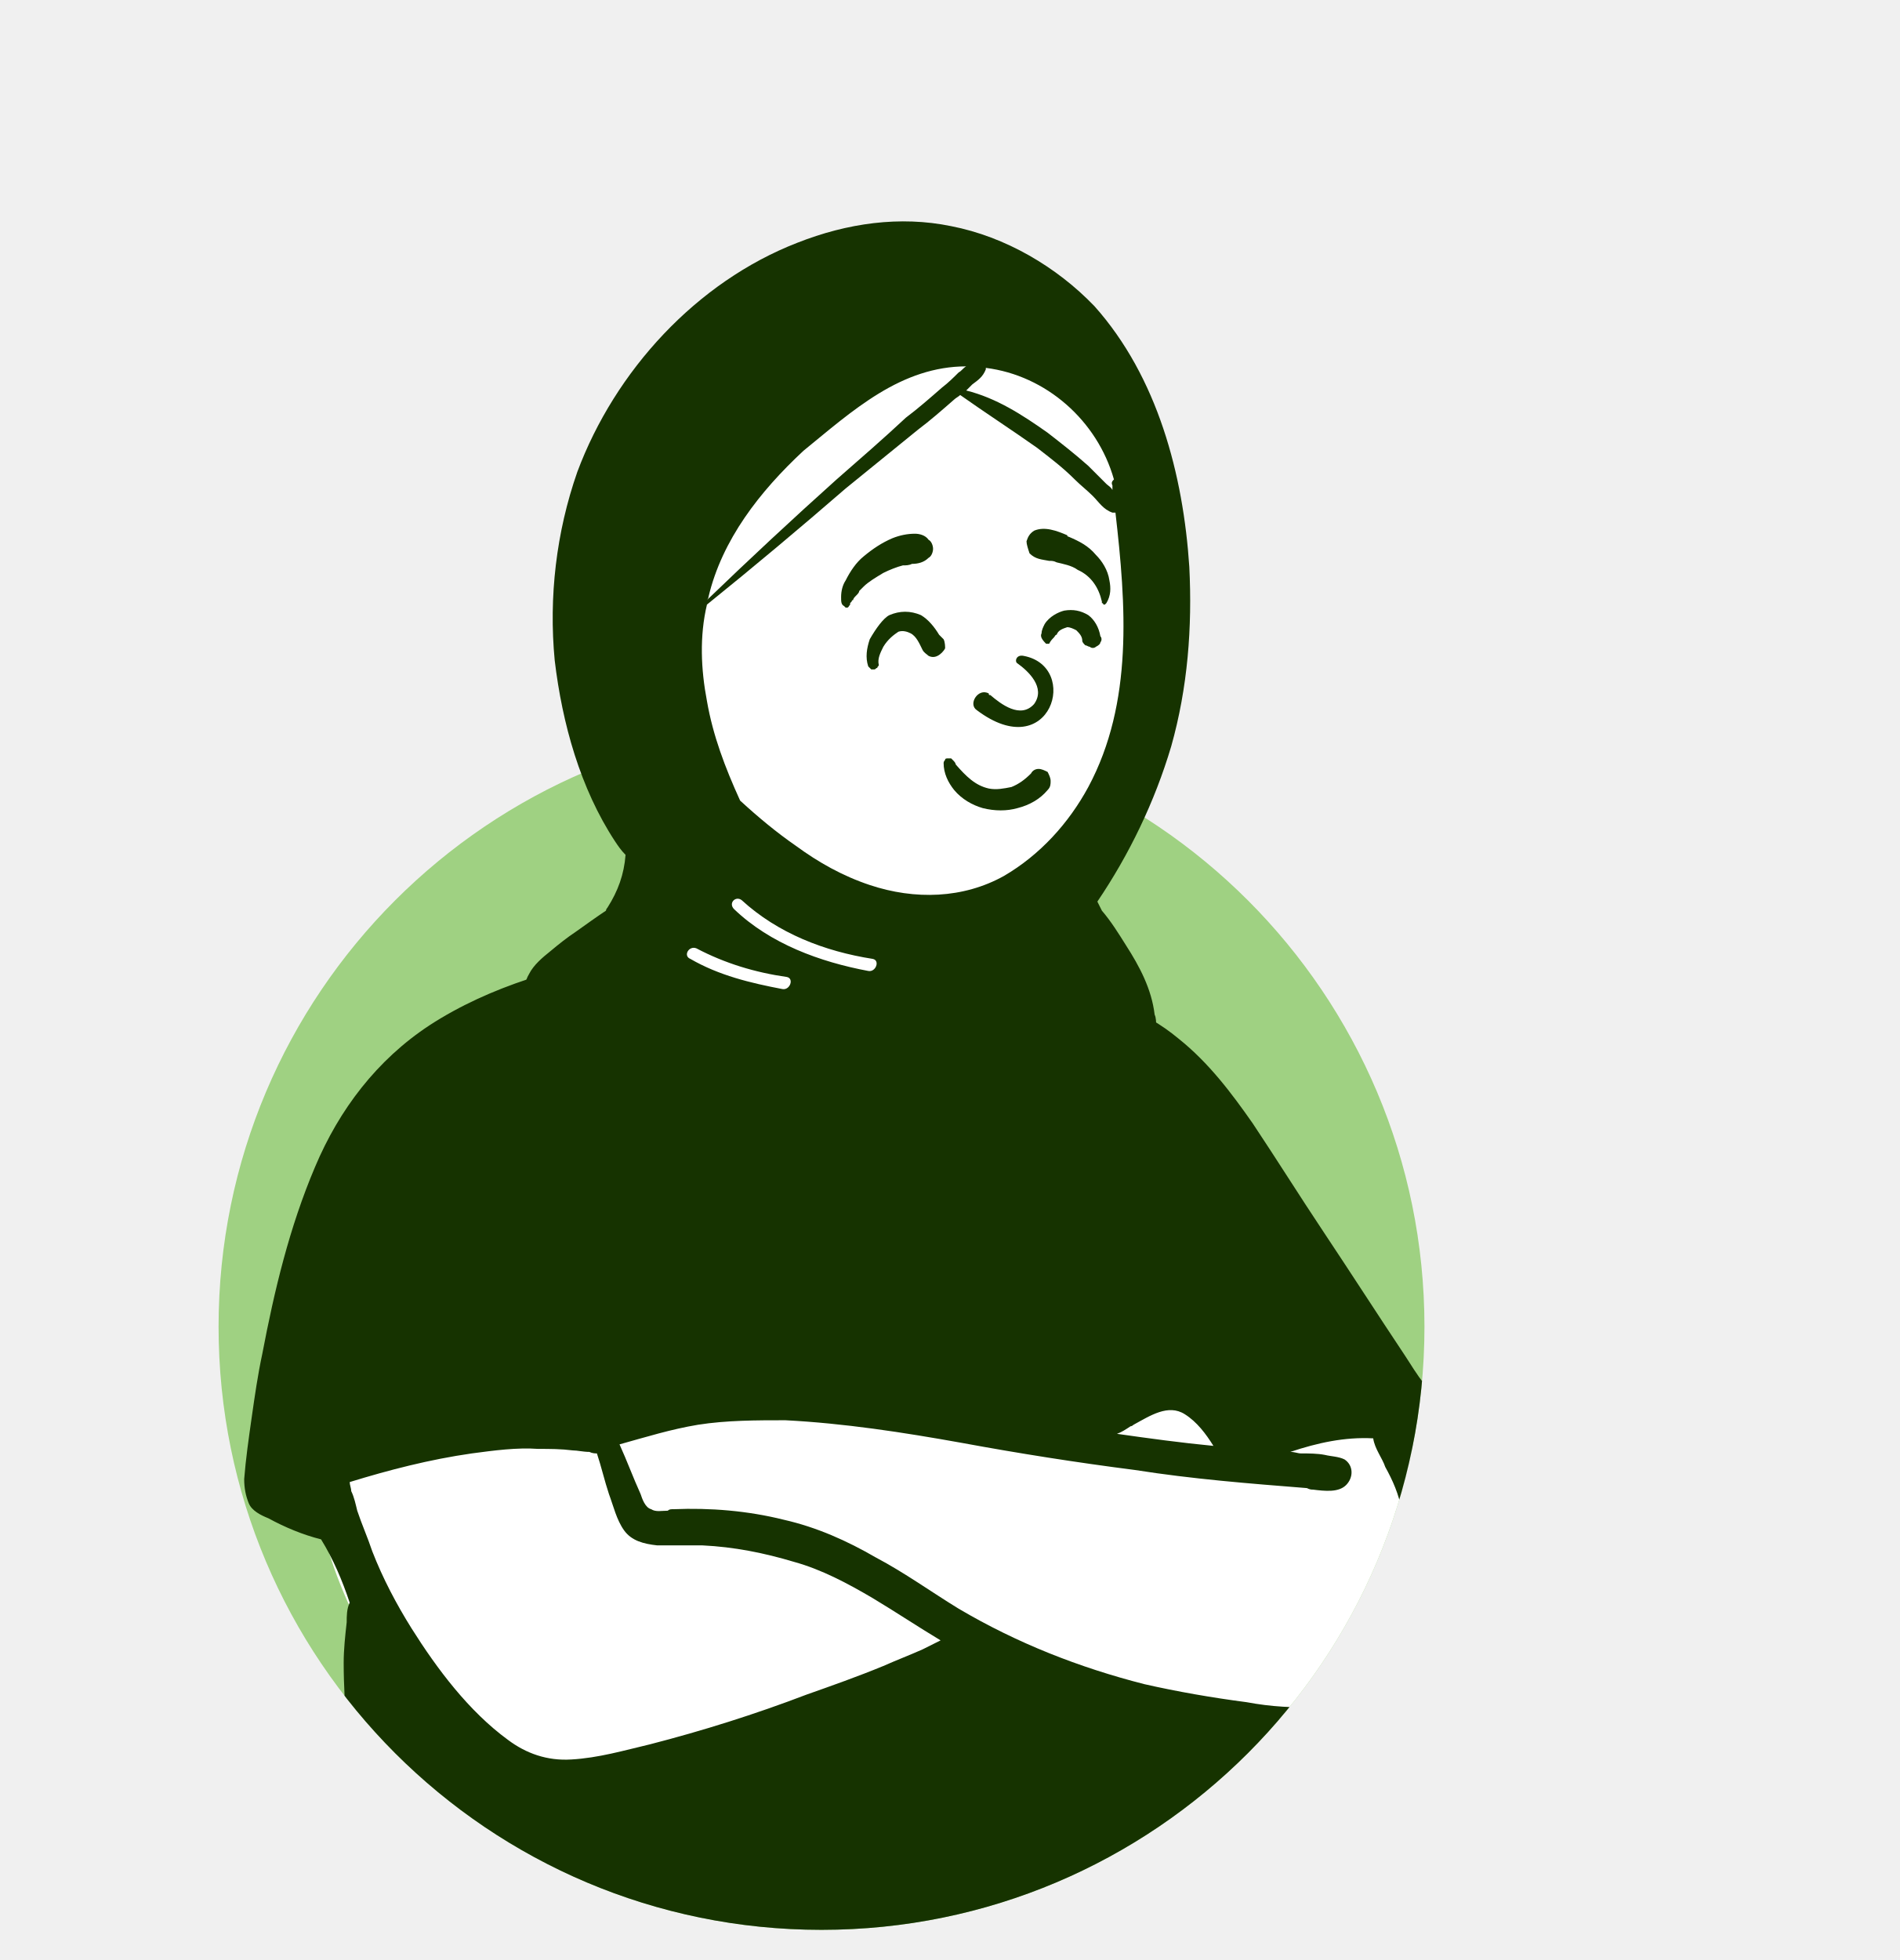
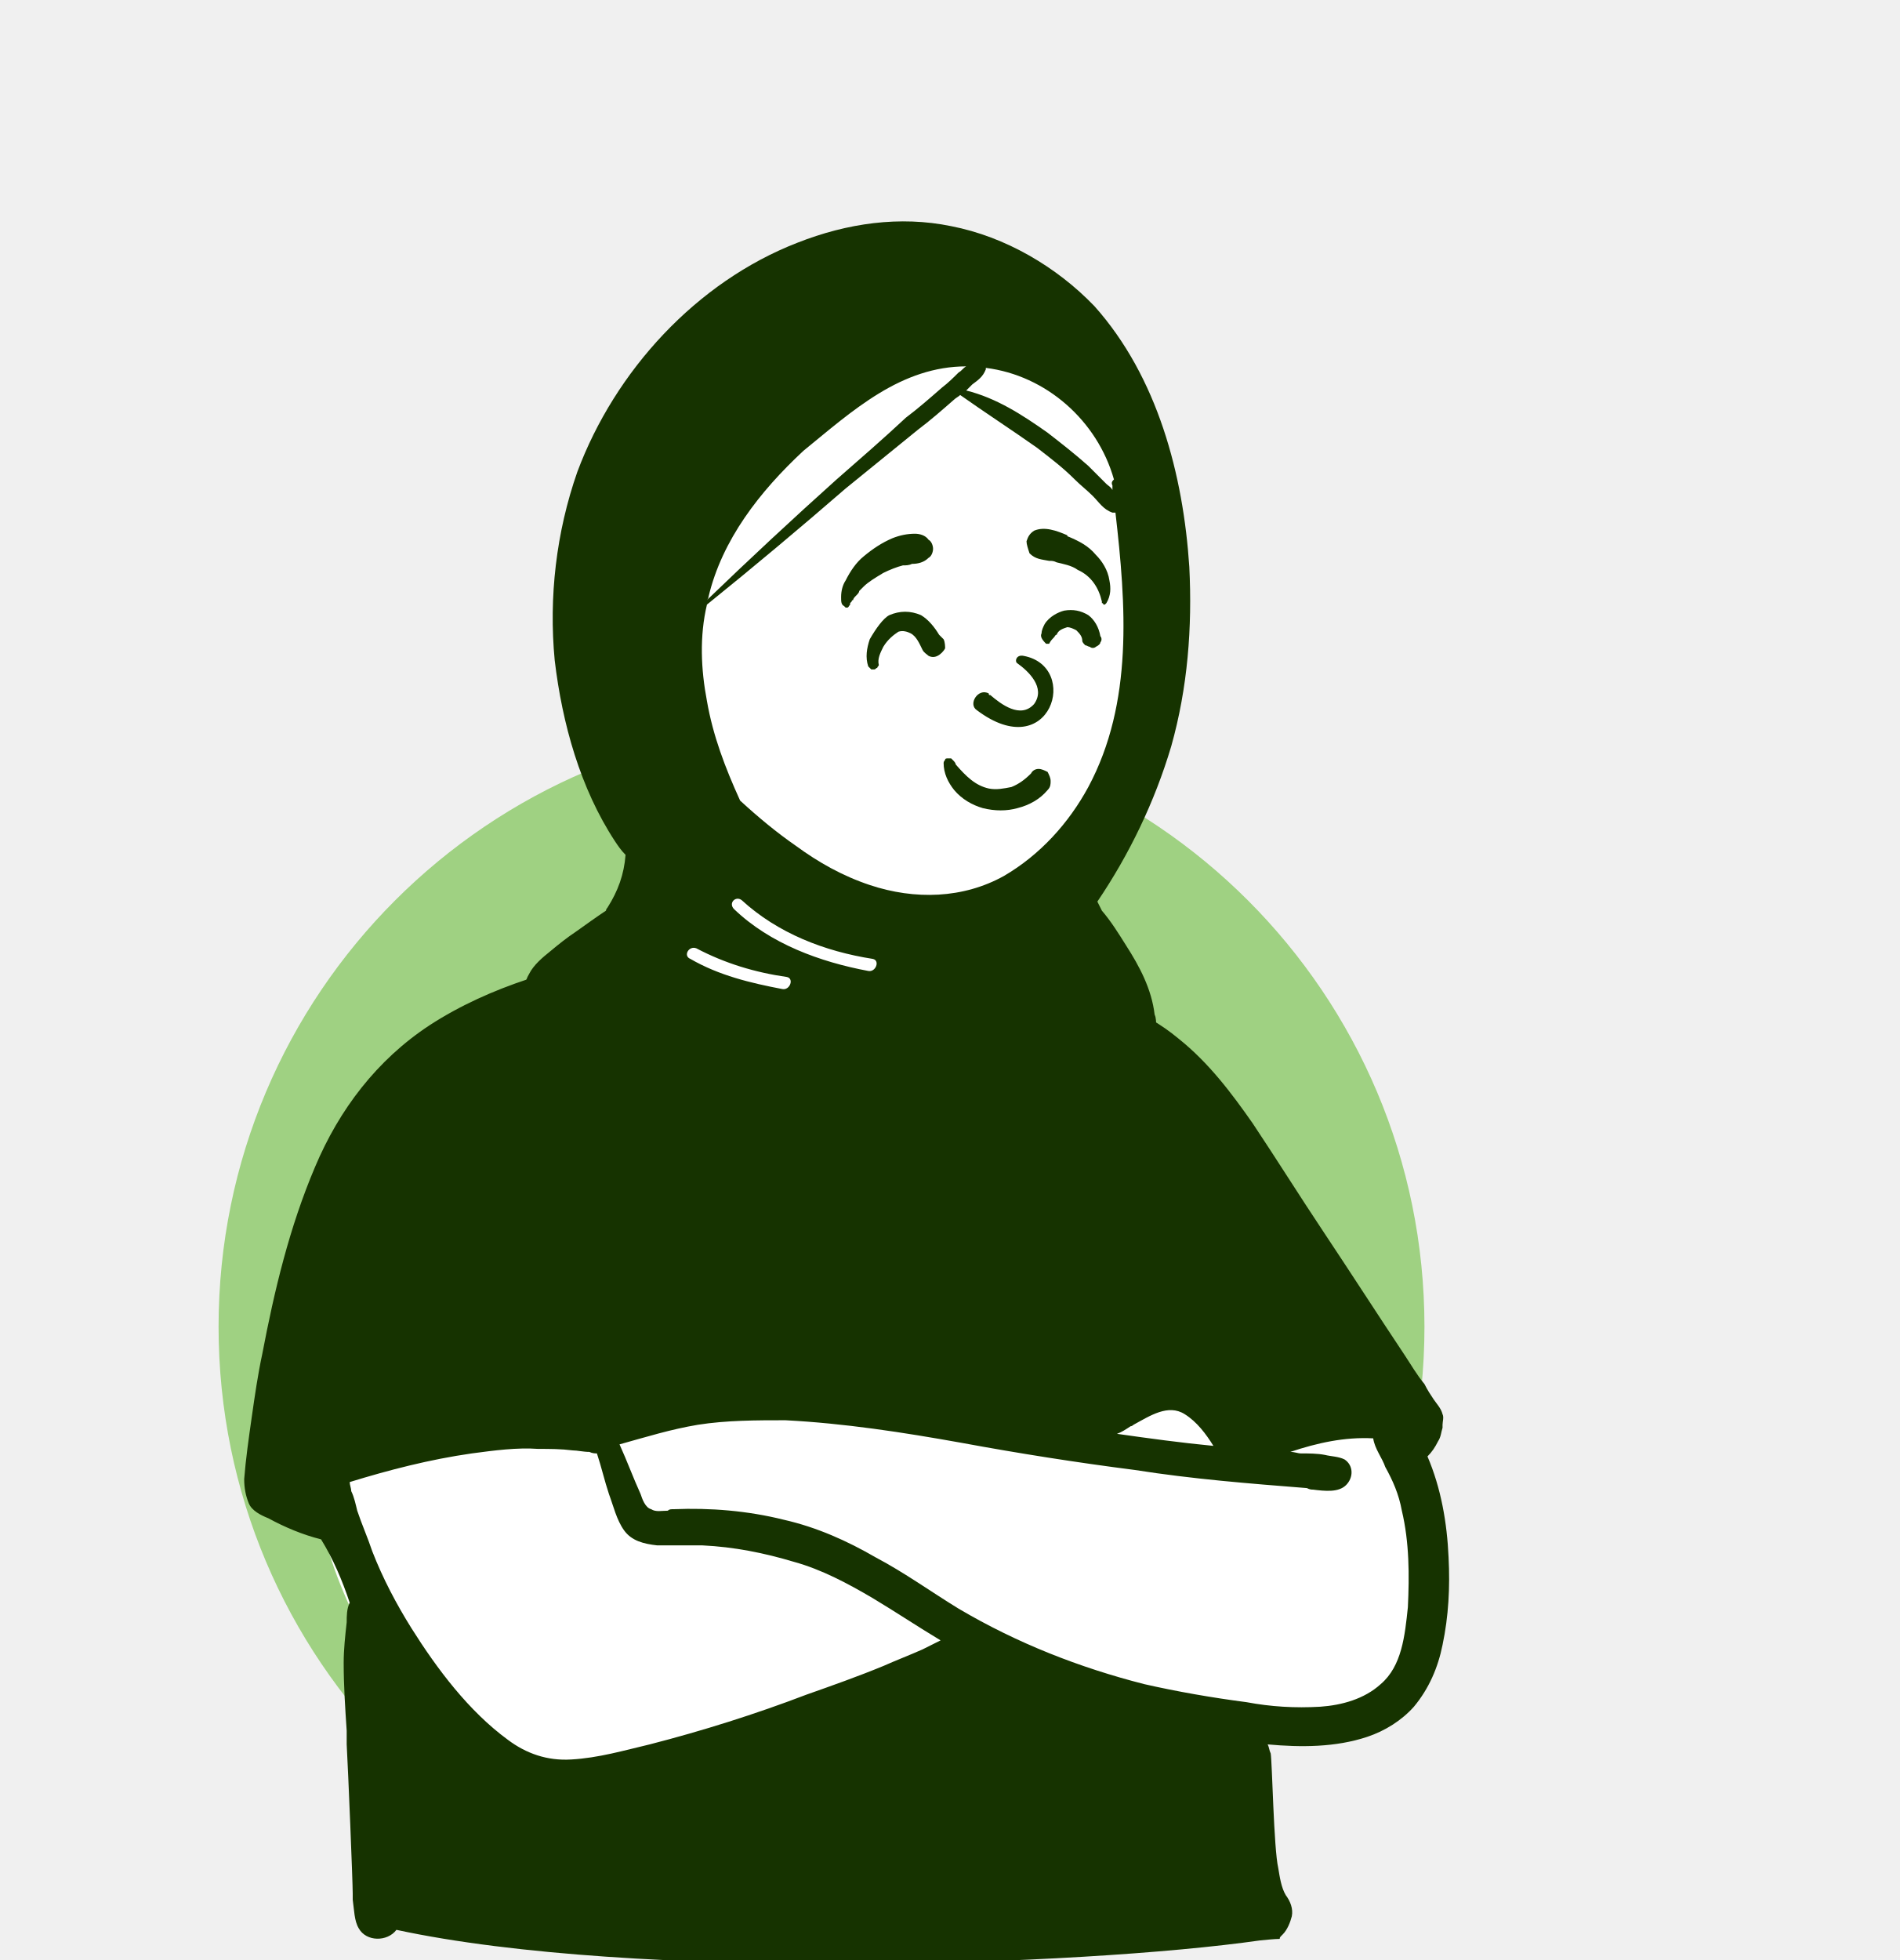
<svg xmlns="http://www.w3.org/2000/svg" viewBox="-120 -110 1260 1300" width="1260" height="1300">
  <style>.k{fill:#163300}.b{fill:#FFFFFF}.ks{stroke:#163300}.bs{stroke:#FFFFFF}.s .k,.s .b{fill:#9FD182}</style>
  <defs>
    <clipPath id="c">
-       <path d="M-120 -110H1140V770H825A400 400 0 0 1 25 770H-120Z" />
+       <rect x="-120" y="-110" width="1260" height="1300" />
    </clipPath>
  </defs>
  <circle cx="425" cy="770" r="400" fill="#9FD182" />
  <g clip-path="url(#c)">
    <g>
      <g transform="translate(0 459)">
        <path d="M570 258C561 255 553 251 545 246C523 230 509 205 495 182C476 148 463 112 453 74C449 58 448 39 439 25C418 -6 357 -2 325 4C303 7 298 32 294 50C289 65 287 80 284 95C279 99 273 101 267 104C204 123 193 159 169 214C129 294 19 326 2 421C-9 483 22 542 53 594C83 651 123 679 188 665C249 652 308 629 368 611C397 604 426 585 456 592C519 606 584 613 648 611C739 614 739 528 730 460C723 356 670 288 570 258L570 258Z" transform="translate(90 -40)" class="b" stroke="none" />
        <path d="M795 380C794 383 794 386 792 389C790 393 788 396 785 399C794 420 798 443 799 466C800 486 799 505 795 524C792 539 786 553 776 565C768 574 757 581 745 585C724 592 701 592 679 590C680 592 680 594 681 596C682 602 683 659 686 672C687 678 688 685 691 690C694 694 696 699 695 704C694 708 692 713 689 716C687 718 687 718 687 719C686 719 684 719 674 720C555 737 259 747 101 713C95 721 81 721 76 712C73 707 73 700 72 693C72 692 72 691 72 689C72 681 69 608 68 590C68 587 68 584 68 581C67 566 66 551 66 536C66 527 67 518 68 509C68 505 68 500 70 496C65 481 59 467 51 454C39 451 27 446 16 440C11 438 5 435 3 430C1 425 0 420 0 414C1 401 3 387 5 373C7 359 9 345 12 331C20 289 30 247 47 207C63 169 88 136 123 113C163 87 212 73 259 66C260 66 261 66 262 66C266 65 270 65 274 66C275 66 275 66 275 66C277 67 278 67 279 67C282 67 284 67 287 66C294 65 300 65 307 65C312 64 318 64 323 62C334 58 340 20 342 14C343 10 345 3 349 1C351 -1 354 0 356 2C359 5 358 12 357 17C357 18 356 20 356 21C355 28 353 79 315 81C281 83 282 86 282 89C282 89 282 90 282 90C286 98 293 108 299 115C306 124 315 133 324 140C354 166 393 180 432 179C452 179 471 174 485 158C498 143 505 116 510 98C497 82 492 60 497 44C498 39 501 35 506 38C510 41 510 54 511 58C514 68 519 73 525 81C530 80 535 82 538 86C568 93 596 102 620 122C640 138 655 158 669 178C685 202 700 226 716 250C734 277 752 305 770 332C774 338 778 345 783 351C785 355 787 358 789 361C791 364 794 367 795 371C796 373 795 376 795 378C795 379 795 379 795 380ZM624 371C632 376 638 384 643 392C622 390 600 387 579 384C582 383 585 381 588 379C589 379 590 378 590 378C601 372 613 364 624 371ZM263 424C264 427 266 433 270 434C273 436 277 435 281 435C282 434 283 434 285 434C309 433 334 435 358 441C380 446 400 455 419 466C438 476 456 489 474 500C513 523 554 539 597 550C619 555 642 559 665 562C681 565 697 566 714 565C728 564 743 560 754 550C768 538 770 518 772 499C773 478 773 456 768 435C766 424 762 415 757 406C755 400 750 394 749 387C730 386 712 390 694 396C697 396 699 397 701 397C706 397 712 397 717 398C721 399 726 399 730 401C736 405 736 413 731 418C726 423 717 422 709 421C708 421 707 421 705 420C667 417 629 414 591 408C552 403 514 397 476 390C437 383 398 377 359 375C340 375 320 375 301 378C283 381 267 386 249 391C254 402 258 413 263 424ZM242 424C245 432 247 441 252 448C257 455 265 457 274 458C280 458 285 458 291 458C296 458 300 458 304 458C325 459 345 463 365 469C383 474 400 483 417 493C432 502 447 512 462 521C458 523 454 525 450 527C441 531 433 534 424 538C407 545 390 551 373 557C339 570 304 581 269 590C252 594 235 599 217 600C201 601 187 596 175 587C149 568 128 540 111 513C101 497 92 480 85 462C82 453 78 444 75 435C74 431 73 426 71 422C71 420 70 418 70 416C96 408 123 401 151 397C166 395 181 393 195 394C203 394 210 394 218 395C221 395 225 396 229 396C231 397 233 397 234 397C237 406 239 415 242 424Z" transform="translate(42 -2)" class="k" fill-rule="evenodd" stroke="none" />
      </g>
    </g>
    <g transform="translate(225 0)">
      <g>
        <g>
          <path d="M171 0C322 5 331 76 331 196C331 316 253 392 224 405C195 418 120 475 51 449C-17 422 3 312 3 265C3 217 21 -5 171 0Z" transform="translate(89 105)" class="b" stroke="none" />
          <path d="M283 3C319 10 353 30 378 56C420 103 437 168 441 229C443 269 440 309 429 348C418 385 401 420 380 451C381 453 382 455 383 457C389 464 394 472 399 480C408 494 416 509 418 526C419 528 419 531 419 534C418 542 409 549 402 544C393 537 382 538 372 542C367 548 362 555 356 561C342 578 328 594 311 608C296 619 279 627 260 627C240 627 220 619 202 611C163 592 125 572 86 552C67 542 48 532 29 521C27 520 25 519 23 518C22 518 22 518 21 518C20 518 19 518 17 518C12 519 6 519 2 515C-1 510 0 504 3 499C6 493 12 488 17 484C23 479 28 475 34 471C41 466 48 461 54 457C54 456 55 455 55 455C62 444 66 433 67 420C64 417 62 414 60 411C37 376 25 333 20 291C16 249 21 206 35 166C60 99 114 40 181 14C214 1 249 -4 283 3ZM235 114C217 125 201 139 185 152C156 179 131 211 122 249C122 250 121 251 121 251C149 224 178 197 207 171C223 157 238 144 253 130C261 124 269 117 277 110C281 107 285 103 288 100C290 99 291 97 293 96C272 96 253 103 235 114ZM306 98C306 98 306 97 306 97C346 102 380 132 391 171C390 172 389 173 390 175C390 176 390 177 390 178C389 176 387 175 386 174C382 170 378 166 374 162C365 154 356 147 347 140C330 128 313 117 293 112C294 111 296 109 297 108C301 105 304 103 306 98ZM318 434C291 449 259 450 229 440C211 434 195 425 180 414C167 405 155 395 143 384C133 362 125 341 121 318C117 297 116 275 121 254C152 229 183 203 213 177C229 164 245 151 261 138C269 132 277 125 285 118C286 117 288 116 289 115C306 127 323 138 340 150C349 157 357 163 365 171C369 175 373 178 377 182C381 186 384 191 390 193C390 193 391 193 392 193C399 254 404 319 374 375C361 399 342 420 318 434ZM144 450C140 447 135 452 139 456C163 479 196 491 228 497C233 498 236 490 231 489C199 484 168 472 144 450ZM110 489C105 487 109 480 114 482C133 492 153 498 174 501C179 502 176 510 171 509C150 505 129 500 110 489Z" transform="translate(3 37)" class="k" fill-rule="evenodd" stroke="none" />
        </g>
      </g>
      <g transform="translate(159 186)">
        <g>
          <path d="M175 50C176 49 176 49 176 49C179 44 179 39 178 34C177 27 173 21 169 17C164 11 158 8 151 5C151 5 150 5 150 4C143 1 135 -2 128 1C125 3 124 5 123 8C123 10 124 13 125 16C129 20 133 20 138 21C140 21 141 21 143 22C147 23 153 24 157 27C166 31 171 39 173 48C173 49 173 49 173 49C174 49 174 50 174 50C175 50 175 50 175 50ZM58 19C55 22 51 23 47 23C45 24 43 24 41 24C37 25 32 27 28 29C23 32 18 35 15 38C14 39 13 40 12 41C12 42 11 43 10 44C9 45 8 46 8 47C7 47 7 48 7 48C7 48 7 48 6 49C6 49 6 50 6 50C5 51 5 52 4 52C4 52 4 52 3 52C3 52 3 52 2 51C0 50 0 48 0 45C0 41 1 37 3 34C6 28 10 22 15 18C21 13 27 9 34 6C39 4 44 3 49 3C52 3 56 4 58 7C60 8 61 11 61 13C61 15 60 18 58 19ZM165 78C166 79 168 79 169 78C171 77 172 76 172 75C173 74 173 72 172 71C171 65 168 60 164 57C159 54 154 53 148 54C144 55 138 58 135 63C134 65 133 67 133 69C132 71 133 73 136 76C136 76 136 76 136 76C137 76 138 76 138 76C139 74 140 73 141 72C142 71 142 70 143 70C144 67 147 66 150 65C152 65 154 66 156 67C158 69 160 71 160 74C160 75 161 76 162 77C163 77 164 78 165 78ZM46 69C44 68 41 67 38 68C35 70 31 73 28 78C26 82 24 86 25 90C25 91 24 91 24 92C23 92 23 93 22 93C21 93 21 93 20 93C19 92 18 91 18 91C16 85 17 79 19 73C23 66 28 59 32 57C39 54 46 54 53 57C58 60 62 65 65 70C66 71 67 72 68 73C69 75 69 78 69 79C68 81 66 83 64 84C62 85 60 85 58 84C57 83 55 82 54 80C52 76 50 71 46 69ZM128 116C136 105 124 94 117 89C115 88 116 83 121 84C159 91 139 157 90 120C84 116 91 105 98 109C98 110 98 110 99 110C106 116 119 126 128 116ZM117 185C110 187 102 187 94 185C87 183 80 179 75 173C71 168 68 162 68 155C68 154 69 153 69 153C69 152 70 152 71 152C71 152 72 152 73 152C73 152 74 153 74 153C75 154 76 155 76 156C83 164 89 170 98 172C103 173 108 172 113 171C118 169 122 166 126 162C127 160 129 159 131 159C133 159 135 160 137 161C138 163 139 165 139 167C139 169 139 171 137 173C132 179 125 183 117 185Z" transform="translate(54 55)" class="k" fill-rule="evenodd" stroke="none" />
        </g>
      </g>
    </g>
  </g>
</svg>
